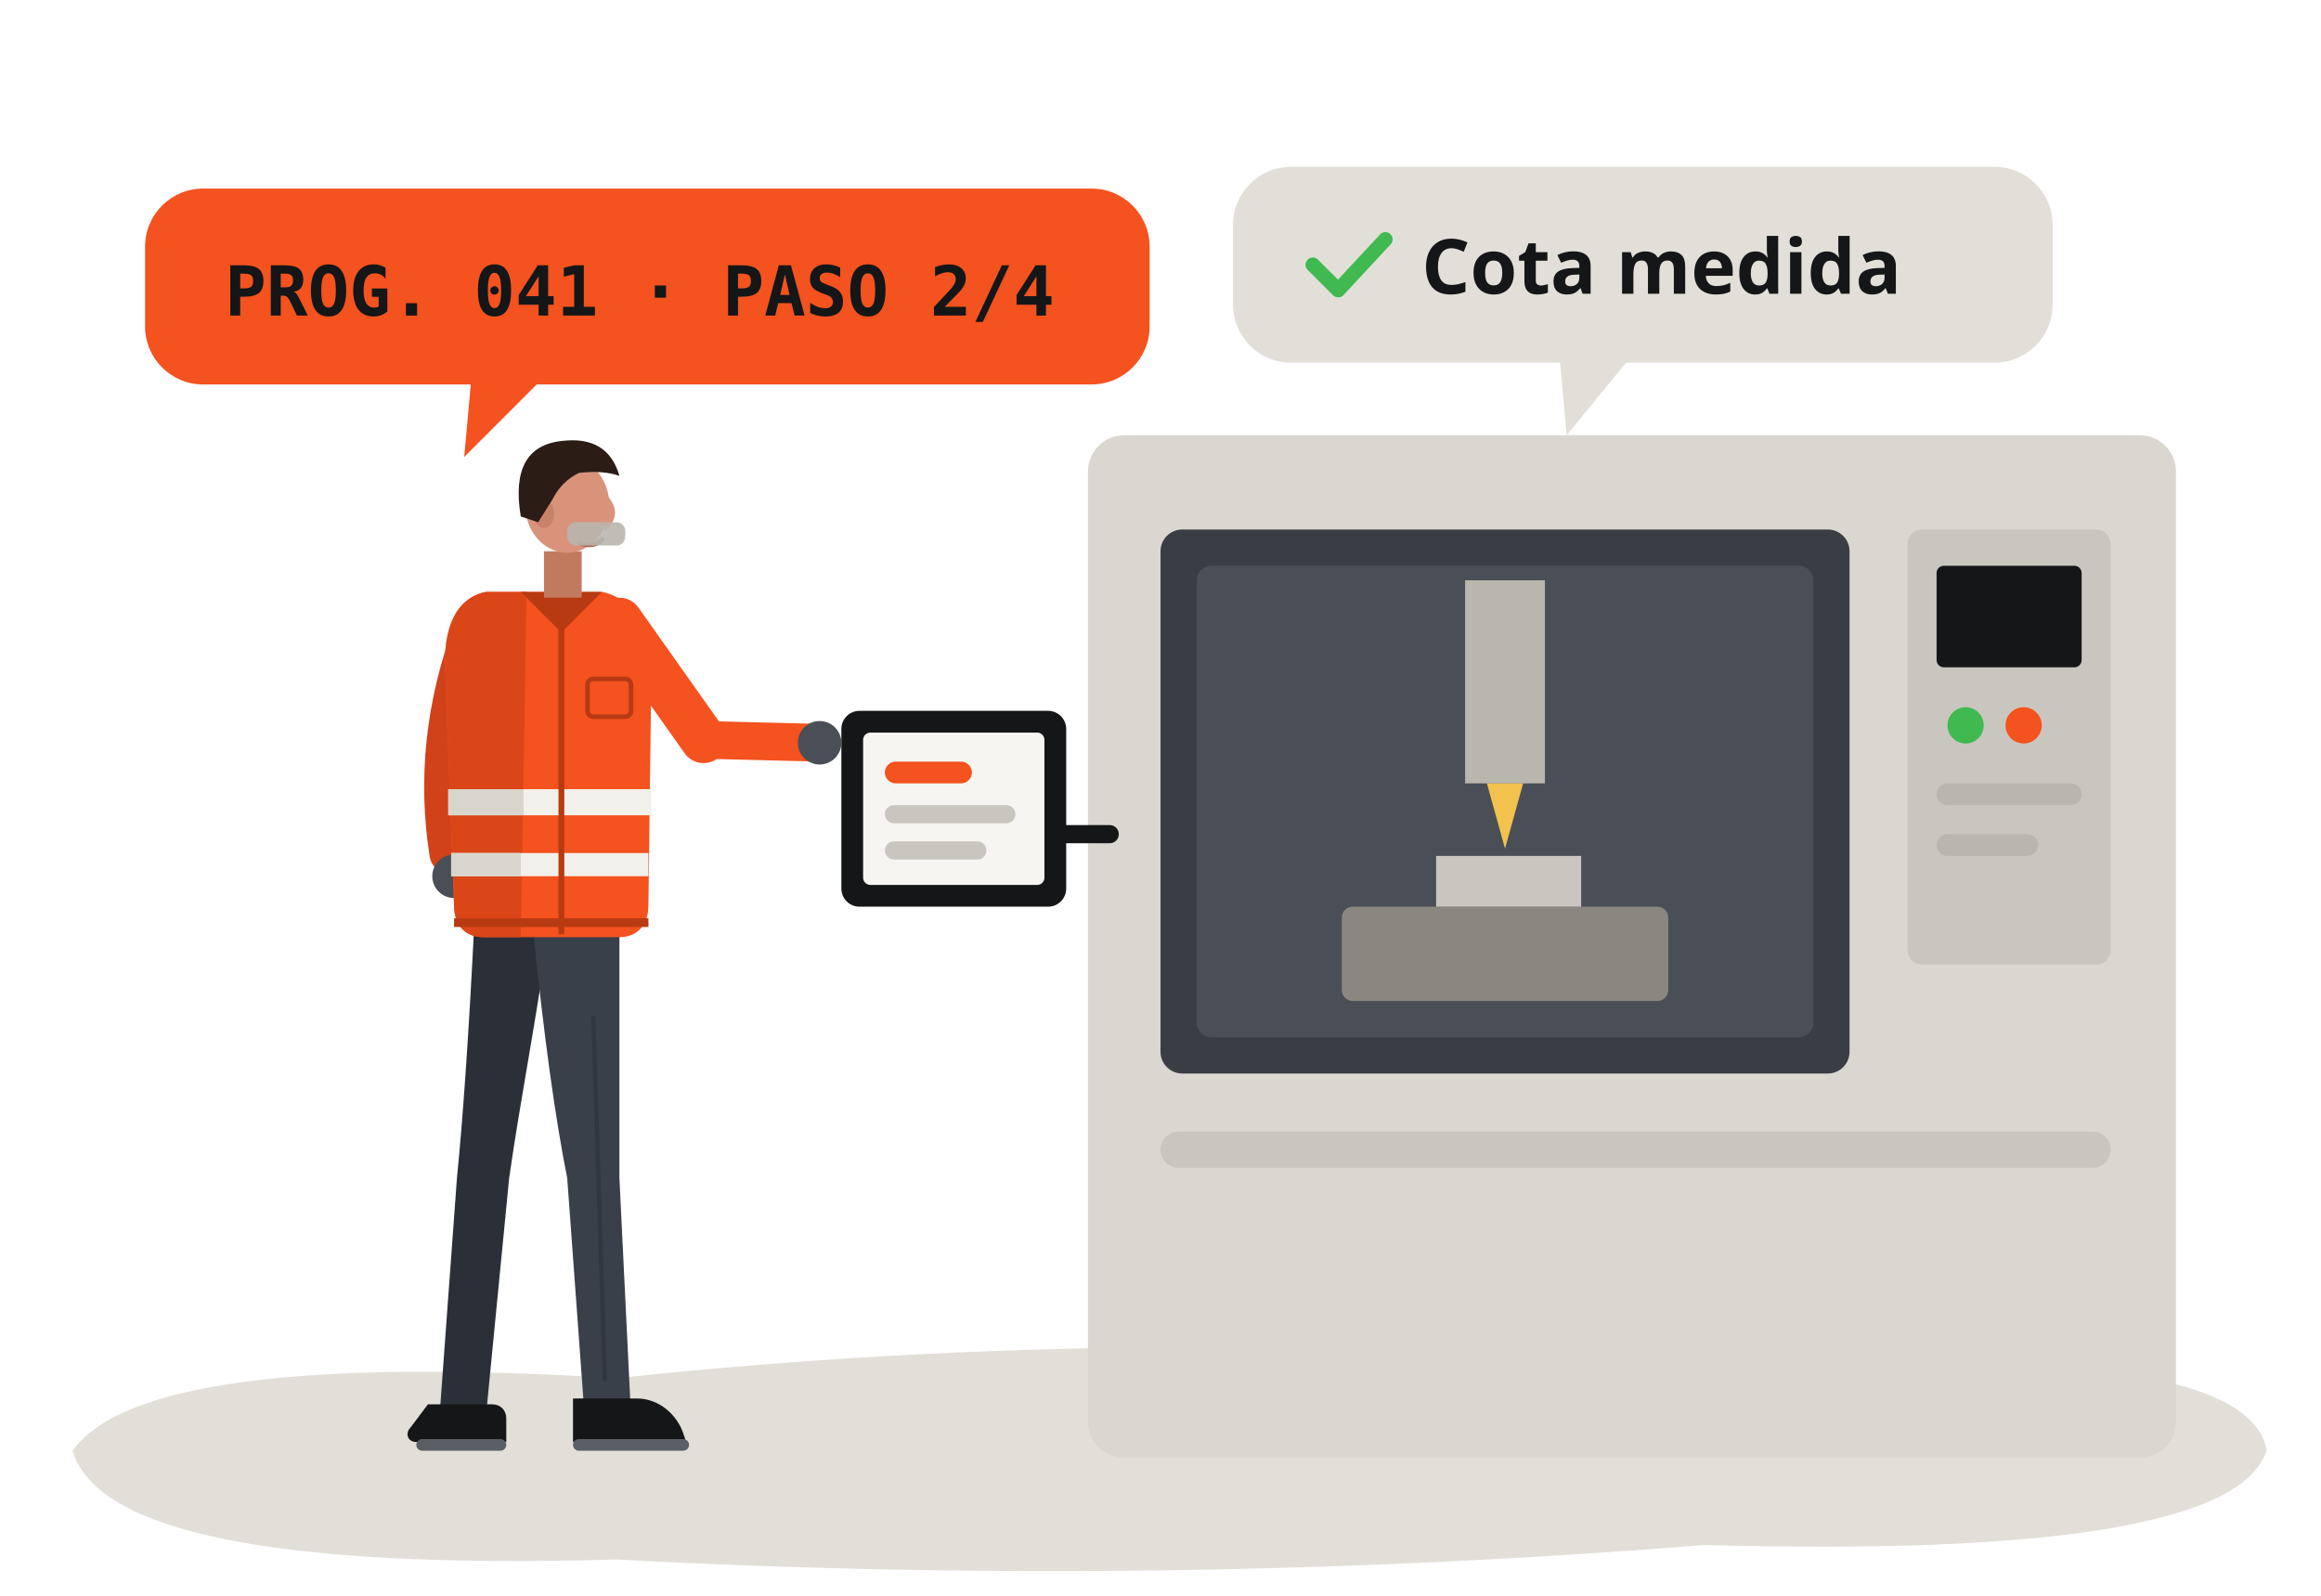
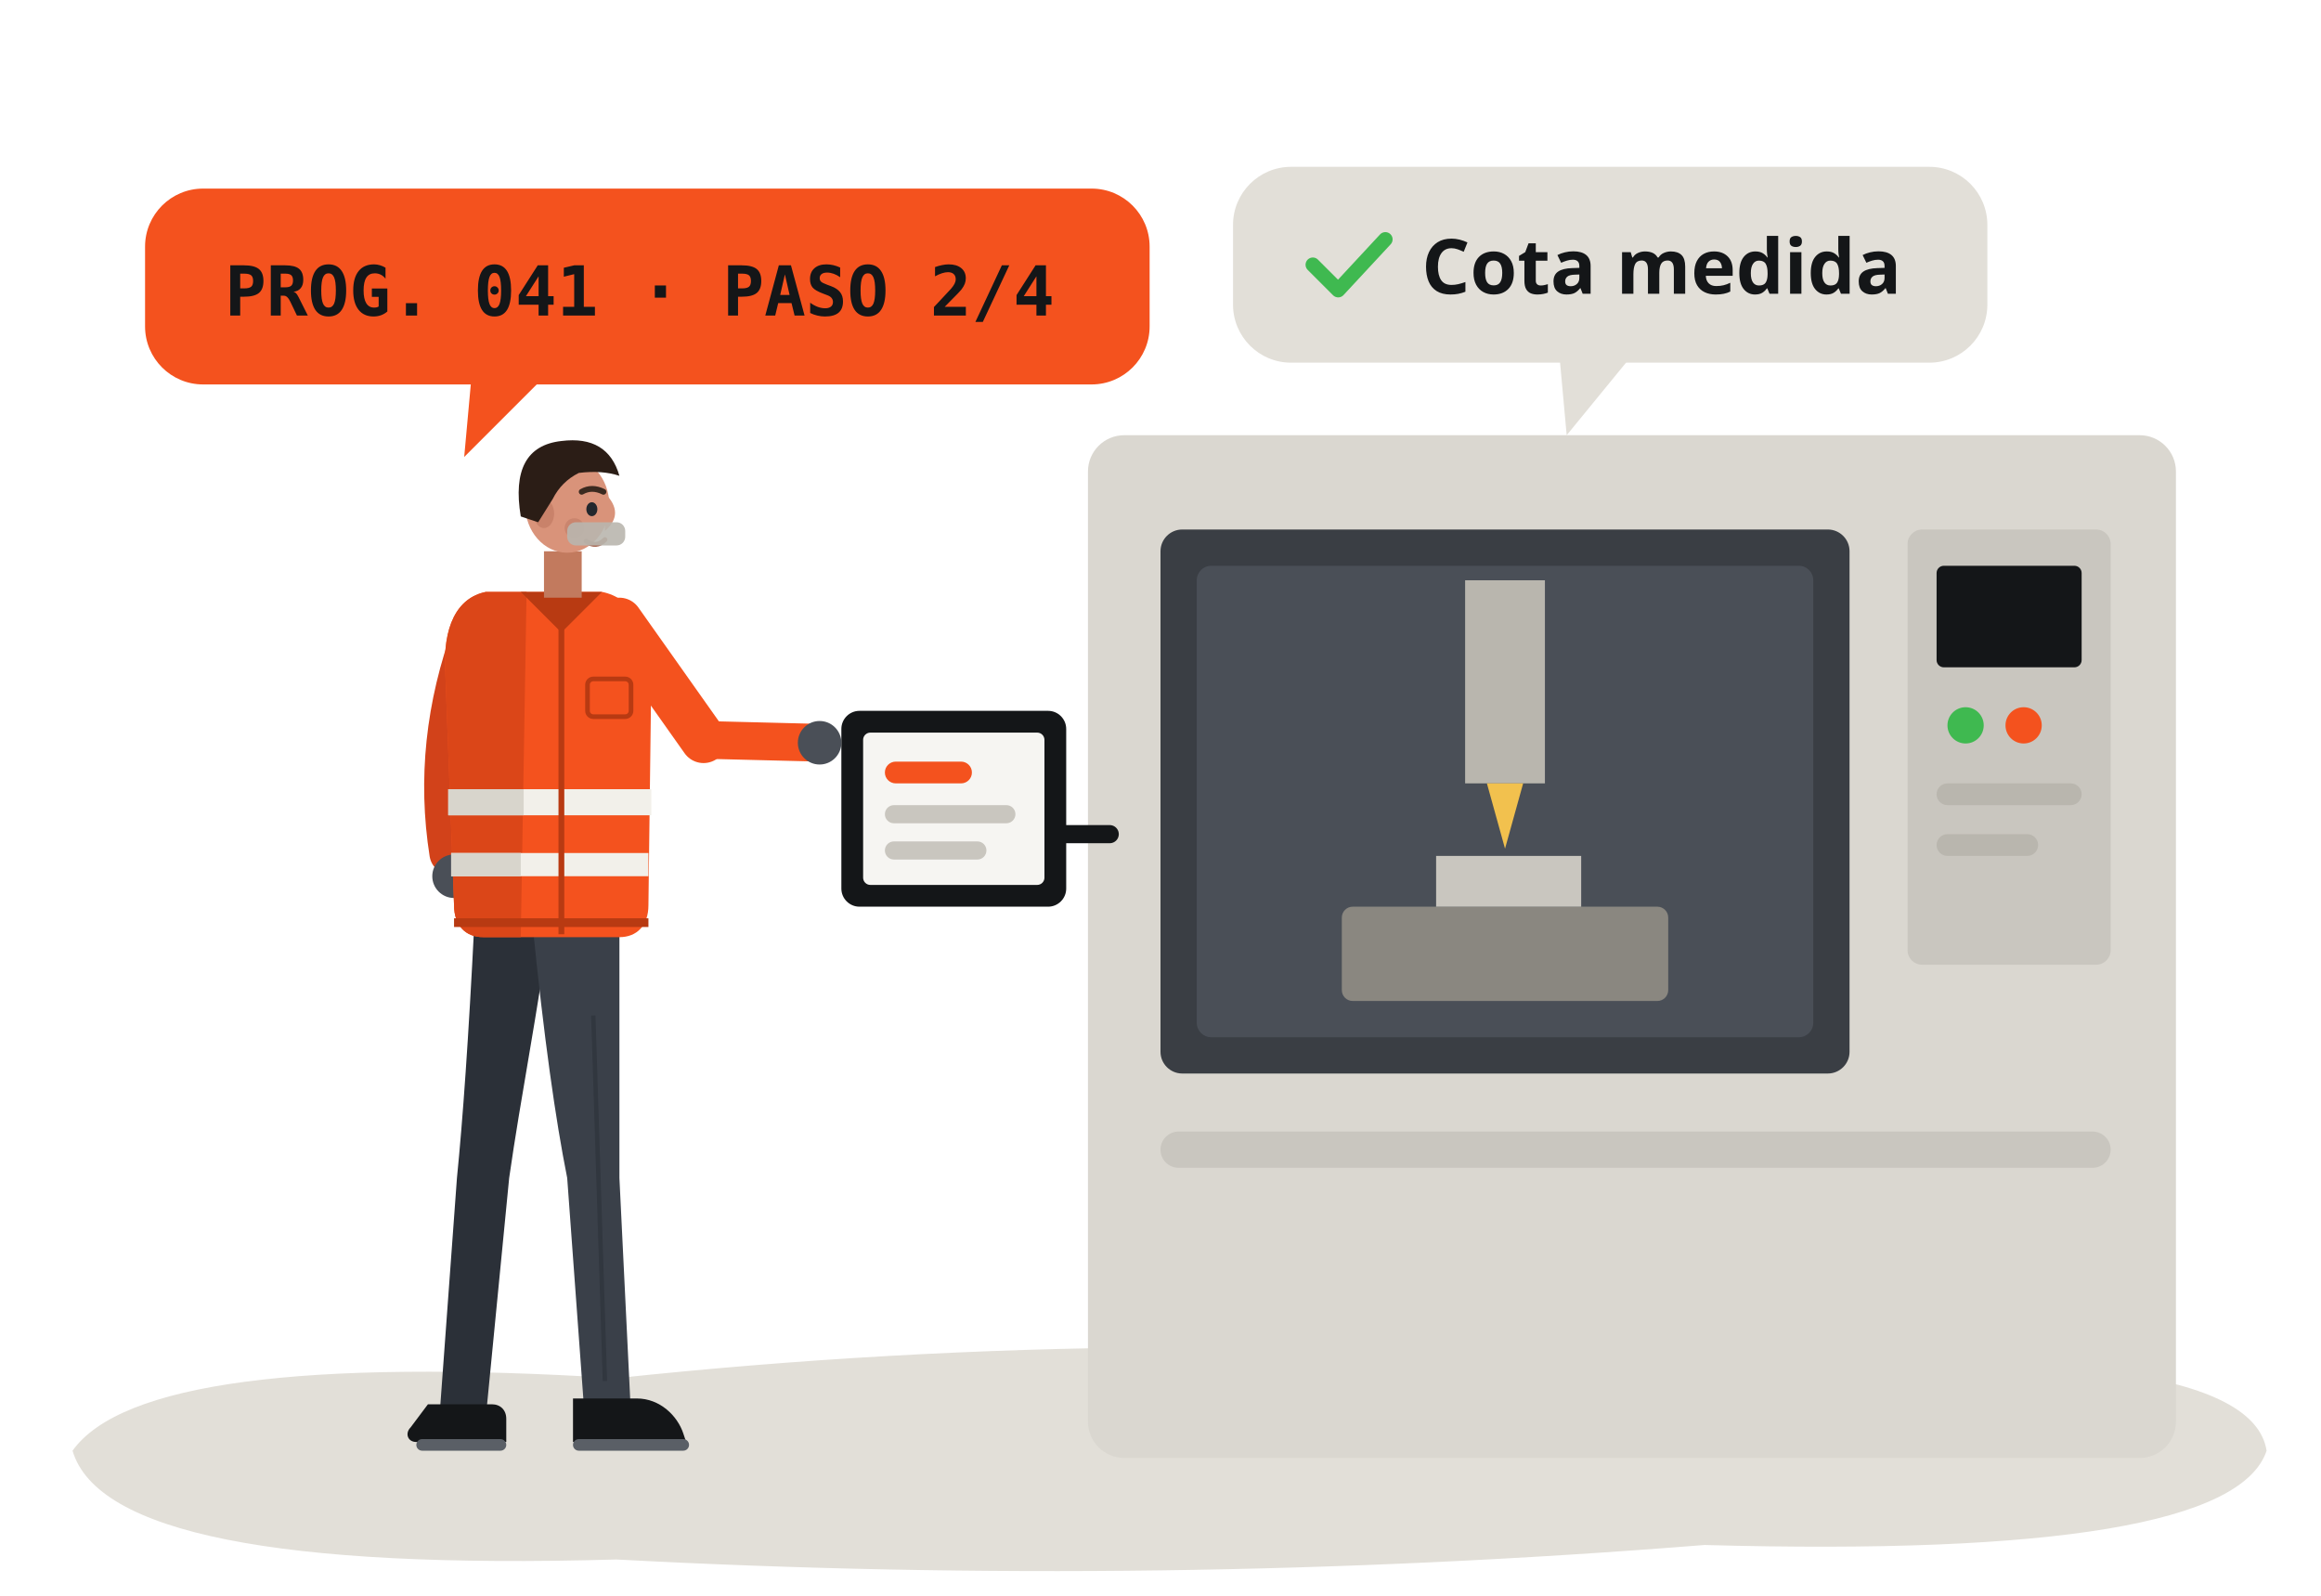
<svg xmlns="http://www.w3.org/2000/svg" viewBox="0 0 640 440" role="img" aria-label="Un operario consulta en la tablet anclada al centro de mecanizado el paso del programa antes de medir la pieza">
  <path d="M20 400Q40 372 170 380Q320 364 470 378Q620 368 625 400Q615 430 470 426Q320 438 170 430Q30 434 20 400Z" fill="#E2DFD8" />
  <rect x="300" y="120" width="300" height="282" rx="10" fill="#DAD7D0" />
  <rect x="320" y="146" width="190" height="150" rx="6" fill="#3A3E44" />
  <rect x="330" y="156" width="170" height="130" rx="4" fill="#4A4F57" />
  <rect x="404" y="160" width="22" height="56" fill="#B9B6AE" />
  <path d="M410 216H420L415 234Z" fill="#F2C14E" />
  <rect x="370" y="250" width="90" height="26" rx="3" fill="#8A8780" />
  <rect x="396" y="236" width="40" height="14" fill="#C9C6BF" />
  <rect x="526" y="146" width="56" height="120" rx="4" fill="#C9C6BF" />
  <rect x="534" y="156" width="40" height="28" rx="2" fill="#141618" />
-   <circle class="ilus-blink" cx="542" cy="200" r="5" fill="#3FB950" />
+   <circle cx="542" cy="200" r="5" fill="#3FB950" class="ilus-blink" />
  <circle cx="558" cy="200" r="5" fill="#F4521E" />
  <rect x="534" y="216" width="40" height="6" rx="3" fill="#B9B6AE" />
  <rect x="534" y="230" width="28" height="6" rx="3" fill="#B9B6AE" />
  <rect x="320" y="312" width="262" height="10" rx="5" fill="#C9C6BF" />
  <path d="M290 230H306" stroke="#141618" stroke-width="5" stroke-linecap="round" />
  <rect x="232" y="196" width="62" height="54" rx="5" fill="#141618" />
  <rect x="238" y="202" width="50" height="42" rx="2" fill="#F6F5F2" />
  <rect x="244" y="210" width="24" height="6" rx="3" fill="#F4521E" />
  <rect x="244" y="222" width="36" height="5" rx="2.5" fill="#C9C6BF" />
  <rect x="244" y="232" width="28" height="5" rx="2.5" fill="#C9C6BF" />
-   <g class="ilus-breathe" style="--d:0.45s">
+   <g class="ilus-breathe" style="--d:0.00s">
    <g transform="translate(150 400) scale(0.8)">
      <path d="M-24 -182C-26 -142 -28 -114 -30 -94L-36 -12H-20L-12 -94C-8 -122 -2 -152 2 -182Z" fill="#2B3038" />
      <path d="M-4 -182C0 -142 4 -114 8 -94L14 -12H30L26 -94C26 -130 26 -158 26 -182Z" fill="#3A4049" />
      <path d="M17 -150L21 -24" stroke="#2B3038" stroke-width="1.5" opacity=".6" />
      <path d="M-40 -16h22c3 0 5 2 5 5v8h-31c-3 0-4-3-2-5z" fill="#141618" />
      <rect x="-44" y="-4" width="31" height="4" rx="2" fill="#5A5F66" />
      <path d="M10 -18h22c8 0 14 6 16 12l1 3H10z" fill="#141618" />
      <rect x="10" y="-4" width="40" height="4" rx="2" fill="#5A5F66" />
      <path d="M-24 -282Q-38 -244 -32 -206" fill="none" stroke="#D2421A" stroke-width="15" stroke-linecap="round" />
      <circle cx="-31" cy="-198" r="7.5" fill="#4A4F57" />
      <path d="M-20 -296C-30 -294 -35 -284 -34 -268L-31 -188C-31 -181 -27 -177 -21 -177H26C32 -177 36 -181 36 -188L37 -268C37 -284 30 -294 20 -296Z" fill="#F4521E" />
      <path d="M-20 -296C-30 -294 -35 -284 -34 -268L-31 -188C-31 -181 -27 -177 -21 -177H-8L-6 -296Z" fill="#DB4618" />
      <path d="M-33 -228H37V-219H-33ZM-32 -206H36V-198H-32Z" fill="#F2F0EA" />
      <path d="M-33 -228H-7V-219H-33ZM-32 -206H-8V-198H-32Z" fill="#D8D5CC" />
      <path d="M6 -294V-178" stroke="#B83A12" stroke-width="2" />
      <rect x="15" y="-266" width="15" height="13" rx="2" fill="none" stroke="#B83A12" stroke-width="1.6" />
      <path d="M-8 -296L6 -282L20 -296Z" fill="#B83A12" />
      <path d="M-31 -182H36" stroke="#B83A12" stroke-width="3" />
      <path d="M0 -310h13v16H0z" fill="#C27A5E" />
      <ellipse cx="8" cy="-326" rx="14.5" ry="16.5" fill="#D9937A" />
      <path d="M21 -330Q28 -323 21 -317Z" fill="#D9937A" />
      <ellipse cx="0" cy="-323" rx="3.5" ry="5" fill="#C9826A" />
-       <path d="M12 -313Q17 -311 20 -314" fill="none" stroke="#A86650" stroke-width="1.6" stroke-linecap="round" />
+       <circle cx="10.5" cy="-318" r="3.4" fill="#A86650" opacity=".3" data-cara="" />
+       <ellipse cx="16.5" cy="-324.5" rx="1.9" ry="2.4" fill="#23272D" />
+       <path d="M13 -330.5Q16.5 -332.5 20.5 -330.5" fill="none" stroke="#3B2A20" stroke-width="2" stroke-linecap="round" />
+       <path d="M14.5 -313.5Q18 -311 21 -314" fill="none" stroke="#A86650" stroke-width="1.7" stroke-linecap="round" />
      <path d="M-8 -322Q-12 -346 6 -348Q22 -350 26 -336Q20 -338 12 -337Q6 -334 3 -328L-2 -320Z" fill="#2B1D16" />
      <rect x="8" y="-320" width="20" height="8" rx="3" fill="#B9B6AE" opacity="0.9" />
      <path d="M26 -286L55 -245" fill="none" stroke="#F4521E" stroke-width="16" stroke-linecap="round" />
      <path d="M55 -245L95 -244" fill="none" stroke="#F4521E" stroke-width="13" stroke-linecap="round" />
      <circle cx="95" cy="-244" r="7.5" fill="#4A4F57" />
    </g>
  </g>
  <g class="ilus-bubble" style="--i:0">
    <rect x="40" y="52" width="277" height="54" rx="16" fill="#F4521E" />
    <path d="M130 104l-2 22 22-22z" fill="#F4521E" />
    <text x="62" y="87" font-family="DM Mono, monospace" font-weight="600" font-size="19" fill="#141618">PROG. 041 · PASO 2/4</text>
  </g>
  <g class="ilus-bubble" style="--i:1">
-     <rect x="340" y="46" width="226" height="54" rx="16" fill="#E2DFD8" />
+     <rect x="340" y="46" width="208" height="54" rx="16" fill="#E2DFD8" />
    <path d="M430 98l2 22 18-22z" fill="#E2DFD8" />
-     <path class="ilus-draw" pathLength="1" d="M362 73l7 7 13-14" fill="none" stroke="#3FB950" stroke-width="4" stroke-linecap="round" stroke-linejoin="round" />
+     <path d="M362 73l7 7 13-14" fill="none" stroke="#3FB950" stroke-width="4" stroke-linecap="round" stroke-linejoin="round" class="ilus-draw" pathLength="1" />
    <text x="392" y="81" font-family="DM Sans, sans-serif" font-weight="700" font-size="21" fill="#141618">Cota medida</text>
  </g>
</svg>
